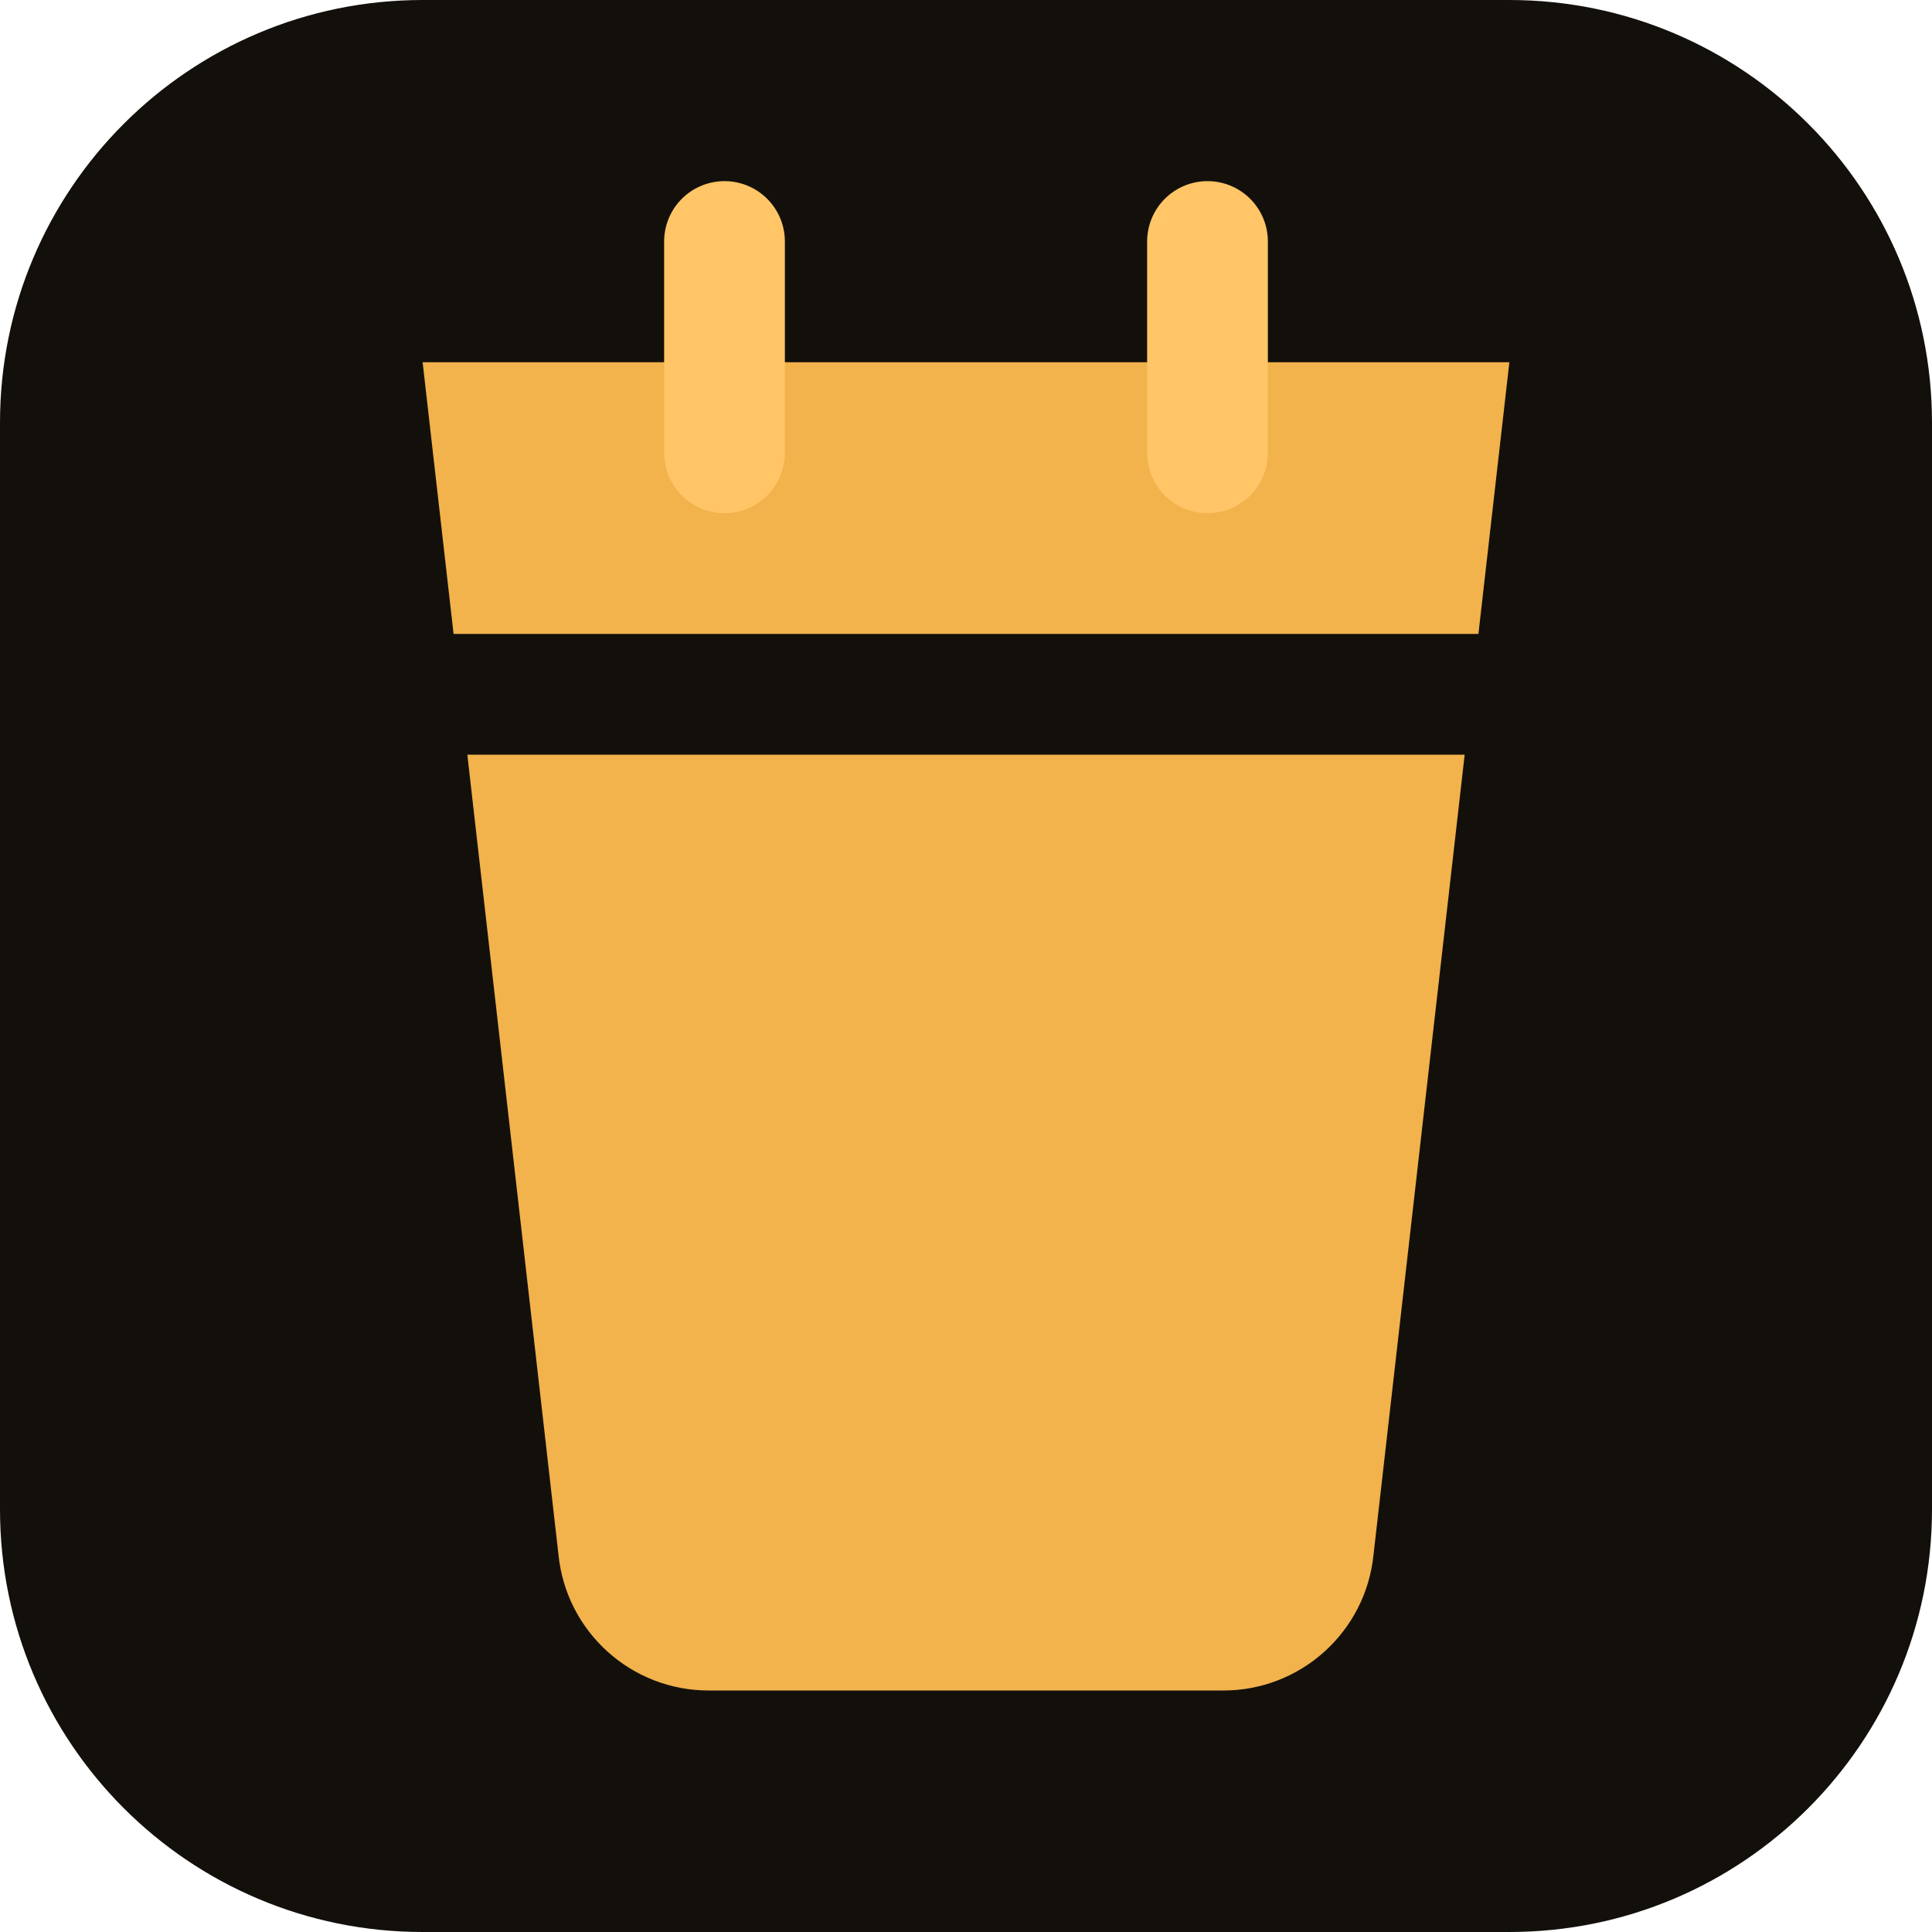
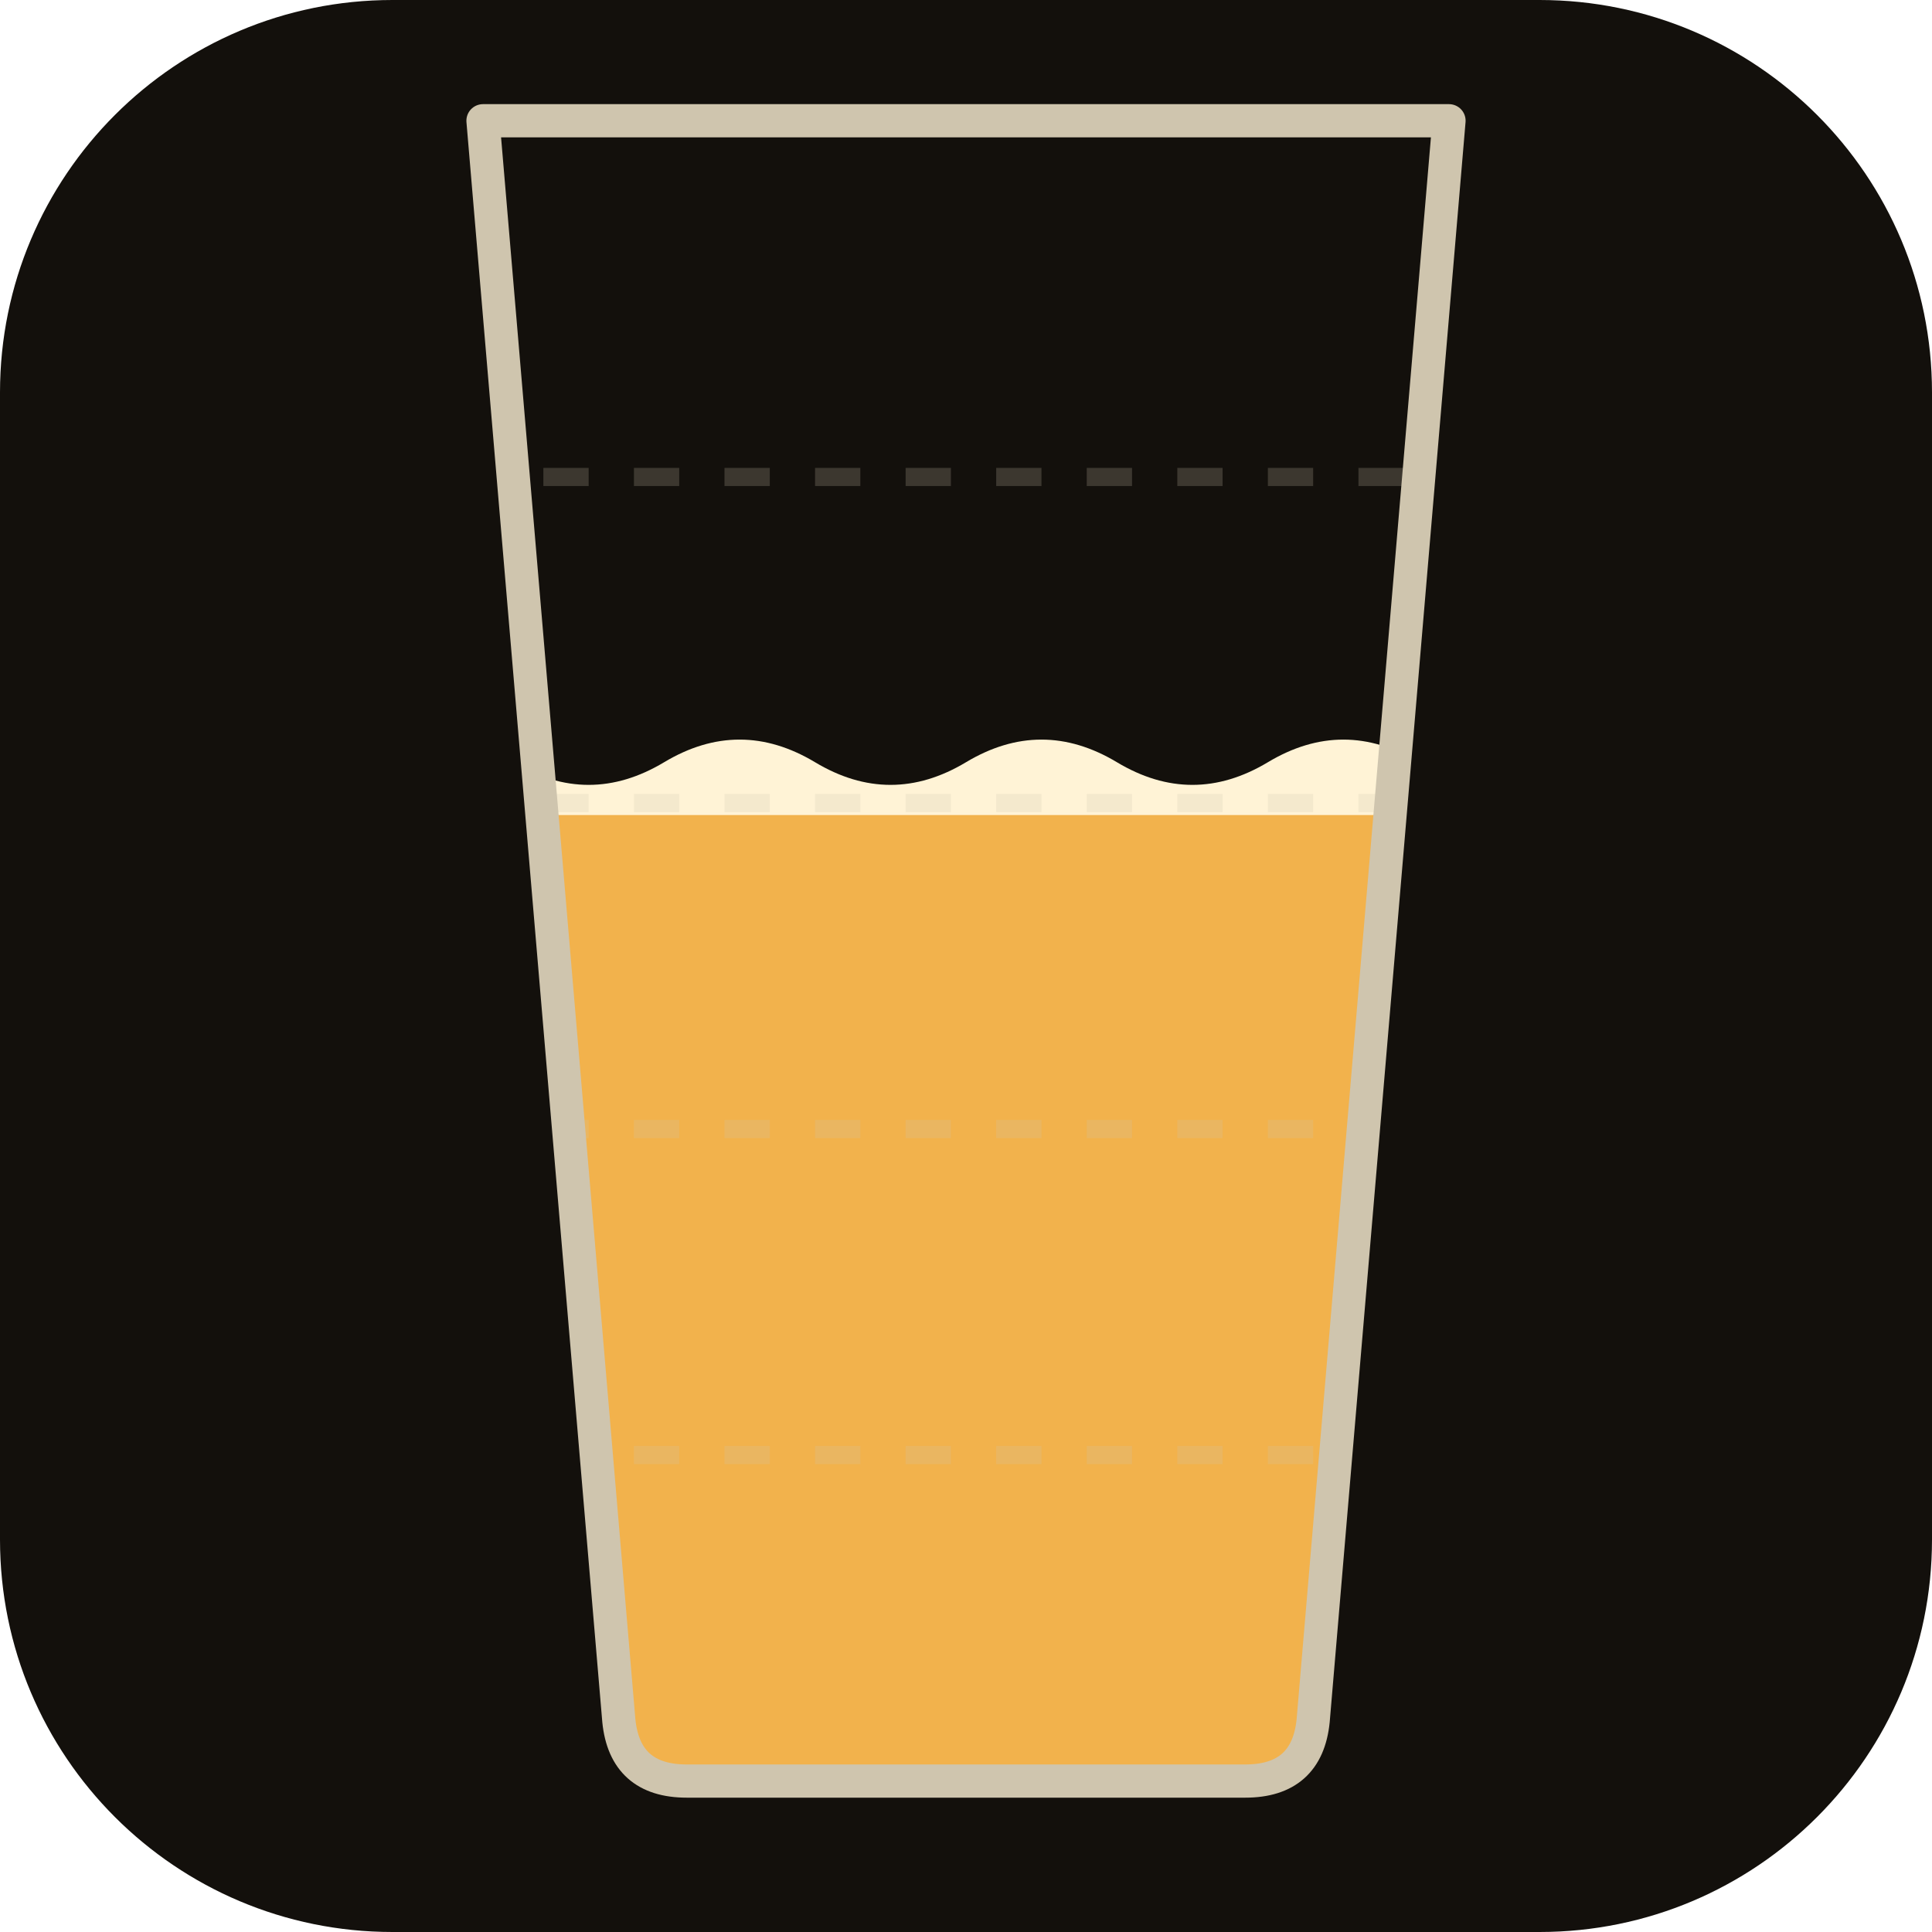
- <svg xmlns="http://www.w3.org/2000/svg" viewBox="0 0 64 64">
-   <rect width="64" height="64" rx="14" fill="#13100c" />
-   <path d="M14 12h36l-4.5 39.5a5 5 0 0 1-5 4.5H23.5a5 5 0 0 1-5-4.5z" fill="#f2b24c" />
-   <path d="M14.5 23h35" fill="none" stroke="#13100c" stroke-width="4" />
-   <path d="M24 8v7M40 8v7" fill="none" stroke="#ffc566" stroke-linecap="round" stroke-width="4" />
+ <svg xmlns="http://www.w3.org/2000/svg" viewBox="0 0 128 128">
+   <defs>
+     <clipPath id="glassClip">
+       <path d="M8 6H72L63 112Q62.6 116 58.5 116H21.5Q17.4 116 17 112Z" />
+     </clipPath>
+   </defs>
+   <rect width="128" height="128" rx="26" fill="#13100c" />
+   <g transform="translate(24 2)">
+     <g clip-path="url(#glassClip)">
+       <g transform="translate(0 43)">
+         <rect x="0" y="8" width="80" height="116" fill="#f2b24c" />
+         <path d="M0 9V5.5Q5 2.5 10 5.5T20 5.5T30 5.5T40 5.5T50 5.5T60 5.5T70 5.5T80 5.5V9Z" fill="#fff3d6" />
+       </g>
+       <path d="M0 29.6H80M0 51.2H80M0 72.8H80M0 94.4H80" fill="none" stroke="#cfc5ae" stroke-opacity=".22" stroke-width="1.2" stroke-dasharray="3 3" />
+     </g>
+     <path d="M8 6H72L63 112Q62.6 116 58.5 116H21.5Q17.4 116 17 112Z" fill="none" stroke="#cfc5ae" stroke-width="2.2" stroke-linejoin="round" />
+   </g>
</svg>
